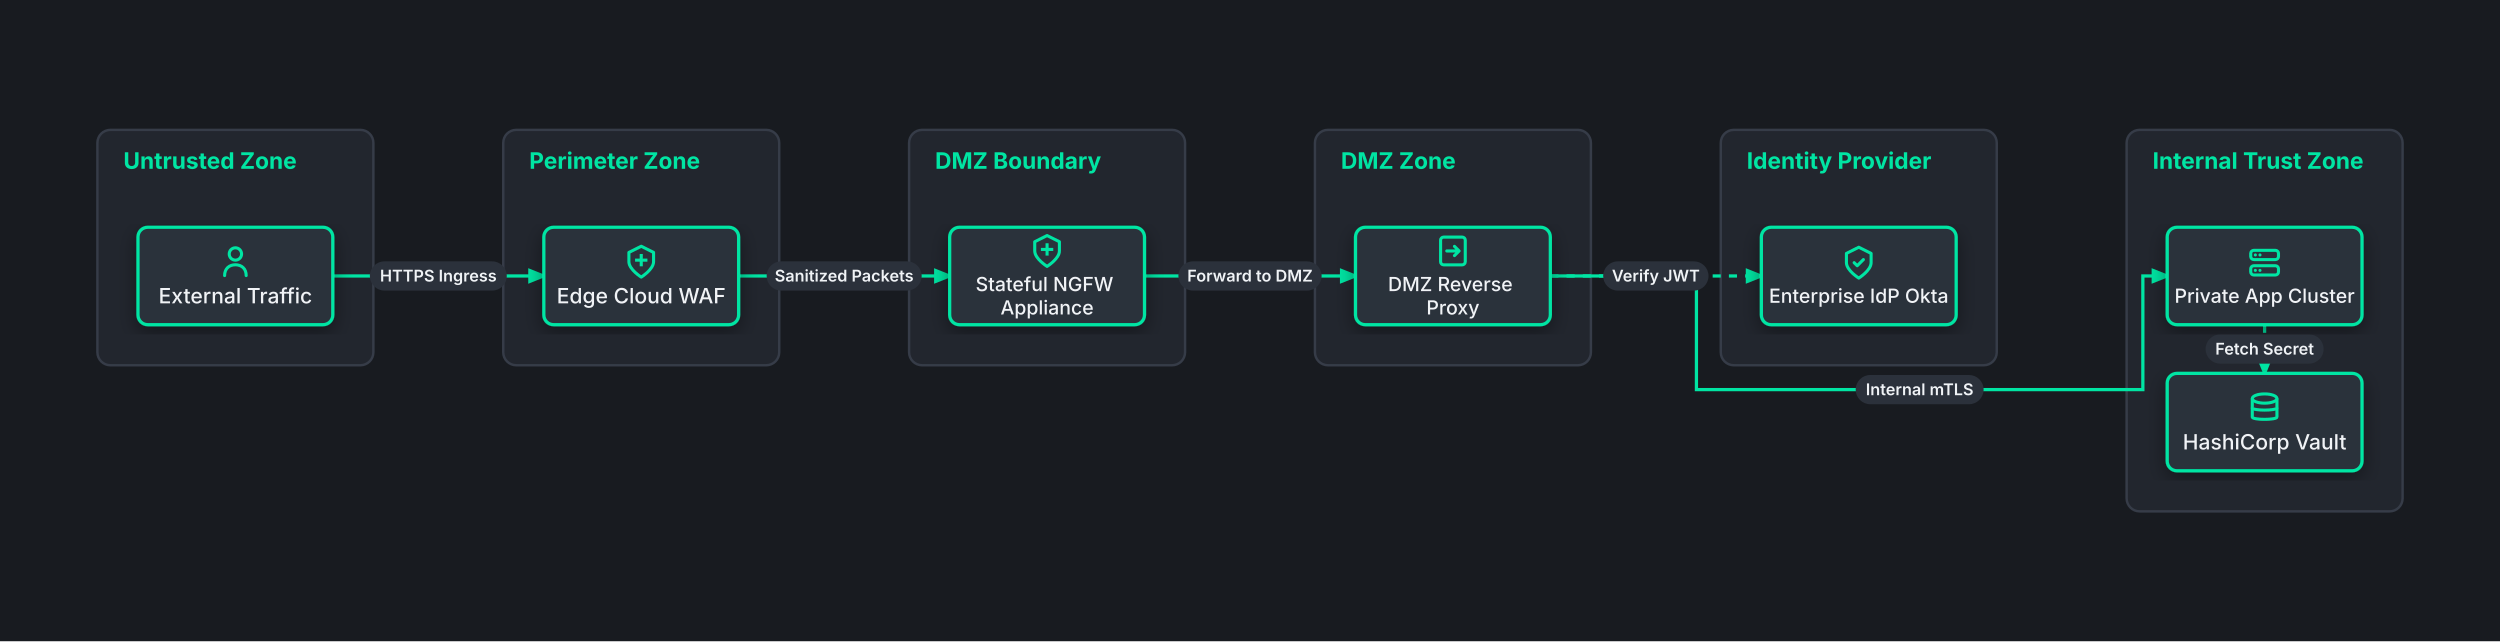
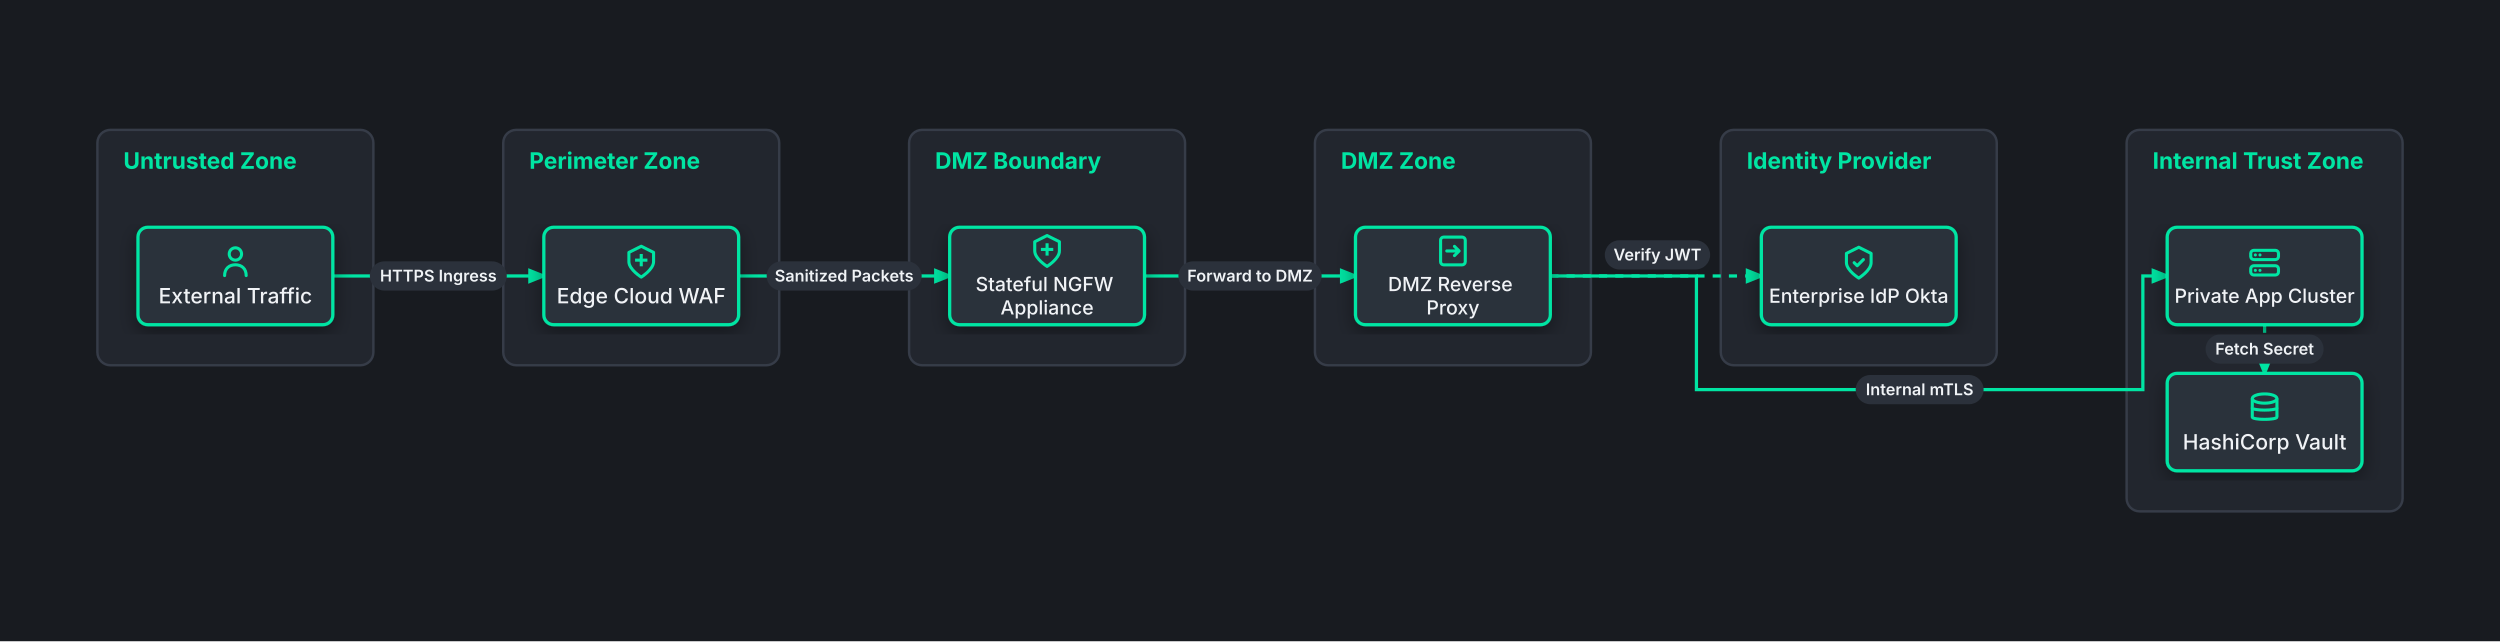
<svg xmlns="http://www.w3.org/2000/svg" viewBox="0 0 1540 395" width="1540" height="395">
  <defs>
    <marker id="arrow" viewBox="0 0 10 10" refX="8" refY="5" markerWidth="6" markerHeight="6" orient="auto-start-reverse">
      <path d="M 0 1 L 10 5 L 0 9 z" fill="#00E5A3" />
    </marker>
    <marker id="arrow-tail" viewBox="0 0 10 10" refX="2" refY="5" markerWidth="6" markerHeight="6" orient="auto">
      <path d="M 10 1 L 0 5 L 10 9 z" fill="#00E5A3" />
    </marker>
    <filter id="shadow" x="-10%" y="-10%" width="120%" height="120%">
      <feDropShadow dx="0" dy="4" stdDeviation="6" flood-color="#000000" flood-opacity="0.4" />
    </filter>
  </defs>
  <rect width="100%" height="100%" fill="#181B20" />
  <g id="group_1">
    <rect x="60.0" y="80.0" width="170.0" height="145.0" rx="8" fill="#22262E" stroke="#363C48" stroke-width="1.5" />
    <text x="76" y="104" fill="#00E5A3" font-family="Inter, -apple-system, BlinkMacSystemFont, 'Segoe UI', Roboto, sans-serif" font-size="14" font-weight="700" text-anchor="start">Untrusted Zone</text>
  </g>
  <g id="group_2">
    <rect x="310.0" y="80.0" width="170.0" height="145.0" rx="8" fill="#22262E" stroke="#363C48" stroke-width="1.5" />
    <text x="326" y="104" fill="#00E5A3" font-family="Inter, -apple-system, BlinkMacSystemFont, 'Segoe UI', Roboto, sans-serif" font-size="14" font-weight="700" text-anchor="start">Perimeter Zone</text>
  </g>
  <g id="group_3">
    <rect x="560.0" y="80.0" width="170.0" height="145.0" rx="8" fill="#22262E" stroke="#363C48" stroke-width="1.5" />
    <text x="576" y="104" fill="#00E5A3" font-family="Inter, -apple-system, BlinkMacSystemFont, 'Segoe UI', Roboto, sans-serif" font-size="14" font-weight="700" text-anchor="start">DMZ Boundary</text>
  </g>
  <g id="group_4">
    <rect x="810.0" y="80.0" width="170.0" height="145.0" rx="8" fill="#22262E" stroke="#363C48" stroke-width="1.5" />
    <text x="826" y="104" fill="#00E5A3" font-family="Inter, -apple-system, BlinkMacSystemFont, 'Segoe UI', Roboto, sans-serif" font-size="14" font-weight="700" text-anchor="start">DMZ Zone</text>
  </g>
  <g id="group_5">
    <rect x="1060.0" y="80.0" width="170.0" height="145.0" rx="8" fill="#22262E" stroke="#363C48" stroke-width="1.5" />
    <text x="1076" y="104" fill="#00E5A3" font-family="Inter, -apple-system, BlinkMacSystemFont, 'Segoe UI', Roboto, sans-serif" font-size="14" font-weight="700" text-anchor="start">Identity Provider</text>
  </g>
  <g id="group_6">
    <rect x="1310.0" y="80.0" width="170.0" height="235.0" rx="8" fill="#22262E" stroke="#363C48" stroke-width="1.5" />
    <text x="1326" y="104" fill="#00E5A3" font-family="Inter, -apple-system, BlinkMacSystemFont, 'Segoe UI', Roboto, sans-serif" font-size="14" font-weight="700" text-anchor="start">Internal Trust Zone</text>
  </g>
  <path d="M 205.0 170.0 L 335.0 170.0" fill="none" stroke="#00E5A3" stroke-width="2" marker-end="url(#arrow)" />
  <path d="M 455.0 170.0 L 585.0 170.0" fill="none" stroke="#00E5A3" stroke-width="2" marker-end="url(#arrow)" />
  <path d="M 705.0 170.0 L 835.0 170.0" fill="none" stroke="#00E5A3" stroke-width="2" marker-end="url(#arrow)" />
  <path d="M 955.0 170.0 L 1085.0 170.0" fill="none" stroke="#00E5A3" stroke-width="2" stroke-dasharray="5,5" marker-end="url(#arrow)" />
  <path d="M 955.0 170.0 L 1045.0 170.0 L 1045.0 240.0 L 1320.0 240.0 L 1320.0 170.0 L 1335.0 170.0" fill="none" stroke="#00E5A3" stroke-width="2" marker-end="url(#arrow)" />
  <path d="M 1395.0 200.0 L 1395.0 230.0" fill="none" stroke="#00E5A3" stroke-width="2" stroke-dasharray="5,5" marker-end="url(#arrow)" />
  <g class="badge">
    <rect x="227.825" y="161.0" width="84.35" height="18.0" rx="9.0" fill="#2B313B" />
    <text x="270" y="173.44" fill="#F0F3F6" font-family="Inter, -apple-system, BlinkMacSystemFont, 'Segoe UI', Roboto, sans-serif" font-size="10" font-weight="600" text-anchor="middle">HTTPS Ingress</text>
  </g>
  <g class="badge">
    <rect x="472.256" y="161.0" width="95.487" height="18.0" rx="9.0" fill="#2B313B" />
    <text x="520" y="173.44" fill="#F0F3F6" font-family="Inter, -apple-system, BlinkMacSystemFont, 'Segoe UI', Roboto, sans-serif" font-size="10" font-weight="600" text-anchor="middle">Sanitized Packets</text>
  </g>
  <g class="badge">
    <rect x="725.884" y="161.0" width="88.231" height="18.0" rx="9.0" fill="#2B313B" />
    <text x="770" y="173.44" fill="#F0F3F6" font-family="Inter, -apple-system, BlinkMacSystemFont, 'Segoe UI', Roboto, sans-serif" font-size="10" font-weight="600" text-anchor="middle">Forward to DMZ</text>
  </g>
  <g class="badge">
-     <rect x="987.557" y="161.0" width="64.887" height="18.0" rx="9.0" fill="#2B313B" />
-     <text x="1020" y="173.44" fill="#F0F3F6" font-family="Inter, -apple-system, BlinkMacSystemFont, 'Segoe UI', Roboto, sans-serif" font-size="10" font-weight="600" text-anchor="middle">Verify JWT</text>
+     <rect x="988.557" y="148.0" width="64.887" height="18.0" rx="9.0" fill="#2B313B" />
+     <text x="1021" y="160.44" fill="#F0F3F6" font-family="Inter, -apple-system, BlinkMacSystemFont, 'Segoe UI', Roboto, sans-serif" font-size="10" font-weight="600" text-anchor="middle">Verify JWT</text>
  </g>
  <g class="badge">
    <rect x="1143.099" y="231.0" width="78.803" height="18.0" rx="9.0" fill="#2B313B" />
    <text x="1182.5" y="243.44" fill="#F0F3F6" font-family="Inter, -apple-system, BlinkMacSystemFont, 'Segoe UI', Roboto, sans-serif" font-size="10" font-weight="600" text-anchor="middle">Internal mTLS</text>
  </g>
  <g class="badge">
    <rect x="1358.655" y="206.0" width="72.689" height="18.0" rx="9.0" fill="#2B313B" />
    <text x="1395" y="218.44" fill="#F0F3F6" font-family="Inter, -apple-system, BlinkMacSystemFont, 'Segoe UI', Roboto, sans-serif" font-size="10" font-weight="600" text-anchor="middle">Fetch Secret</text>
  </g>
  <g id="internet" filter="url(#shadow)">
    <rect x="85.0" y="140.0" width="120.0" height="60.0" rx="6.0" fill="#2B313B" stroke="#00E5A3" stroke-width="2.0" />
    <g class="icon icon-user" transform="translate(133.6, 149.8) scale(0.95)">
      <circle cx="12" cy="7" r="4" fill="none" stroke="#00E5A3" stroke-width="2.0" />
      <path d="M 5 21 C 5 16.5 8 14 12 14 C 16 14 19 16.5 19 21" fill="none" stroke="#00E5A3" stroke-width="2.0" stroke-linecap="round" />
    </g>
    <text x="145" y="186.87" fill="#F0F3F6" font-family="Inter, -apple-system, BlinkMacSystemFont, 'Segoe UI', Roboto, sans-serif" font-size="13" font-weight="500" text-anchor="middle">External Traffic</text>
  </g>
  <g id="waf" filter="url(#shadow)">
    <rect x="335.0" y="140.0" width="120.0" height="60.0" rx="6.0" fill="#2B313B" stroke="#00E5A3" stroke-width="2.0" />
    <g class="icon icon-firewall" transform="translate(383.6, 149.8) scale(0.95)">
      <path d="M 12 2 L 20 6 V 12 C 20 17 12 22 12 22 C 12 22 4 17 4 12 V 6 Z" fill="none" stroke="#00E5A3" stroke-width="2.0" stroke-linejoin="round" />
      <line x1="8" y1="11" x2="16" y2="11" stroke="#00E5A3" stroke-width="2.0" />
      <line x1="12" y1="7" x2="12" y2="15" stroke="#00E5A3" stroke-width="2.0" />
    </g>
    <text x="395" y="186.87" fill="#F0F3F6" font-family="Inter, -apple-system, BlinkMacSystemFont, 'Segoe UI', Roboto, sans-serif" font-size="13" font-weight="500" text-anchor="middle">Edge Cloud WAF</text>
  </g>
  <g id="fw_app" filter="url(#shadow)">
    <rect x="585.0" y="140.0" width="120.0" height="60.0" rx="6.0" fill="#2B313B" stroke="#00E5A3" stroke-width="2.0" />
    <g class="icon icon-firewall" transform="translate(633.6, 143.2) scale(0.95)">
      <path d="M 12 2 L 20 6 V 12 C 20 17 12 22 12 22 C 12 22 4 17 4 12 V 6 Z" fill="none" stroke="#00E5A3" stroke-width="2.0" stroke-linejoin="round" />
      <line x1="8" y1="11" x2="16" y2="11" stroke="#00E5A3" stroke-width="2.0" />
      <line x1="12" y1="7" x2="12" y2="15" stroke="#00E5A3" stroke-width="2.0" />
    </g>
    <text x="645" y="179.33" text-anchor="middle" fill="#F0F3F6" font-family="Inter, -apple-system, BlinkMacSystemFont, 'Segoe UI', Roboto, sans-serif" font-size="12" font-weight="500">
      <tspan x="645" dy="0">Stateful NGFW</tspan>
      <tspan x="645" dy="14.4">Appliance</tspan>
    </text>
  </g>
  <g id="dmz_proxy" filter="url(#shadow)">
    <rect x="835.0" y="140.0" width="120.0" height="60.0" rx="6.0" fill="#2B313B" stroke="#00E5A3" stroke-width="2.0" />
    <g class="icon icon-api_gateway" transform="translate(883.6, 143.2) scale(0.95)">
      <rect x="4" y="3" width="16" height="18" rx="2" fill="none" stroke="#00E5A3" stroke-width="2.0" />
      <path d="M 8 12 H 16 M 13 9 L 16 12 L 13 15" fill="none" stroke="#00E5A3" stroke-width="2.0" stroke-linecap="round" stroke-linejoin="round" />
    </g>
    <text x="895" y="179.33" text-anchor="middle" fill="#F0F3F6" font-family="Inter, -apple-system, BlinkMacSystemFont, 'Segoe UI', Roboto, sans-serif" font-size="12" font-weight="500">
      <tspan x="895" dy="0">DMZ Reverse</tspan>
      <tspan x="895" dy="14.4">Proxy</tspan>
    </text>
  </g>
  <g id="auth_idp" filter="url(#shadow)">
    <rect x="1085.0" y="140.0" width="120.0" height="60.0" rx="6.0" fill="#2B313B" stroke="#00E5A3" stroke-width="2.0" />
    <g class="icon icon-shield" transform="translate(1133.6, 150.4) scale(0.95)">
      <path d="M 12 2 L 20 6 V 12 C 20 17 12 22 12 22 C 12 22 4 17 4 12 V 6 Z" fill="none" stroke="#00E5A3" stroke-width="2.0" stroke-linejoin="round" />
      <polyline points="9,12 11,14 15,10" fill="none" stroke="#00E5A3" stroke-width="2.0" stroke-linecap="round" stroke-linejoin="round" />
    </g>
    <text x="1145" y="186.53" fill="#F0F3F6" font-family="Inter, -apple-system, BlinkMacSystemFont, 'Segoe UI', Roboto, sans-serif" font-size="12" font-weight="500" text-anchor="middle">Enterprise IdP Okta</text>
  </g>
  <g id="backend" filter="url(#shadow)">
    <rect x="1335.0" y="140.0" width="120.0" height="60.0" rx="6.0" fill="#2B313B" stroke="#00E5A3" stroke-width="2.0" />
    <g class="icon icon-server" transform="translate(1383.6, 150.4) scale(0.95)">
      <rect x="3" y="4" width="18" height="6" rx="2" fill="none" stroke="#00E5A3" stroke-width="2.0" />
      <rect x="3" y="14" width="18" height="6" rx="2" fill="none" stroke="#00E5A3" stroke-width="2.0" />
      <circle cx="6" cy="7" r="1" fill="#00E5A3" />
      <circle cx="9" cy="7" r="1" fill="#00E5A3" />
      <circle cx="6" cy="17" r="1" fill="#00E5A3" />
      <circle cx="9" cy="17" r="1" fill="#00E5A3" />
    </g>
    <text x="1395" y="186.53" fill="#F0F3F6" font-family="Inter, -apple-system, BlinkMacSystemFont, 'Segoe UI', Roboto, sans-serif" font-size="12" font-weight="500" text-anchor="middle">Private App Cluster</text>
  </g>
  <g id="vault" filter="url(#shadow)">
    <rect x="1335.0" y="230.0" width="120.0" height="60.0" rx="6.0" fill="#2B313B" stroke="#00E5A3" stroke-width="2.0" />
    <g class="icon icon-storage" transform="translate(1383.6, 239.8) scale(0.95)">
      <ellipse cx="12" cy="6" rx="8" ry="3" fill="none" stroke="#00E5A3" stroke-width="2.0" />
      <path d="M 4 6 V 18 C 4 20 20 20 20 18 V 6" fill="none" stroke="#00E5A3" stroke-width="2.0" />
      <path d="M 4 12 C 4 14 20 14 20 12" fill="none" stroke="#00E5A3" stroke-width="2.0" />
    </g>
    <text x="1395" y="276.87" fill="#F0F3F6" font-family="Inter, -apple-system, BlinkMacSystemFont, 'Segoe UI', Roboto, sans-serif" font-size="13" font-weight="500" text-anchor="middle">HashiCorp Vault</text>
  </g>
</svg>
